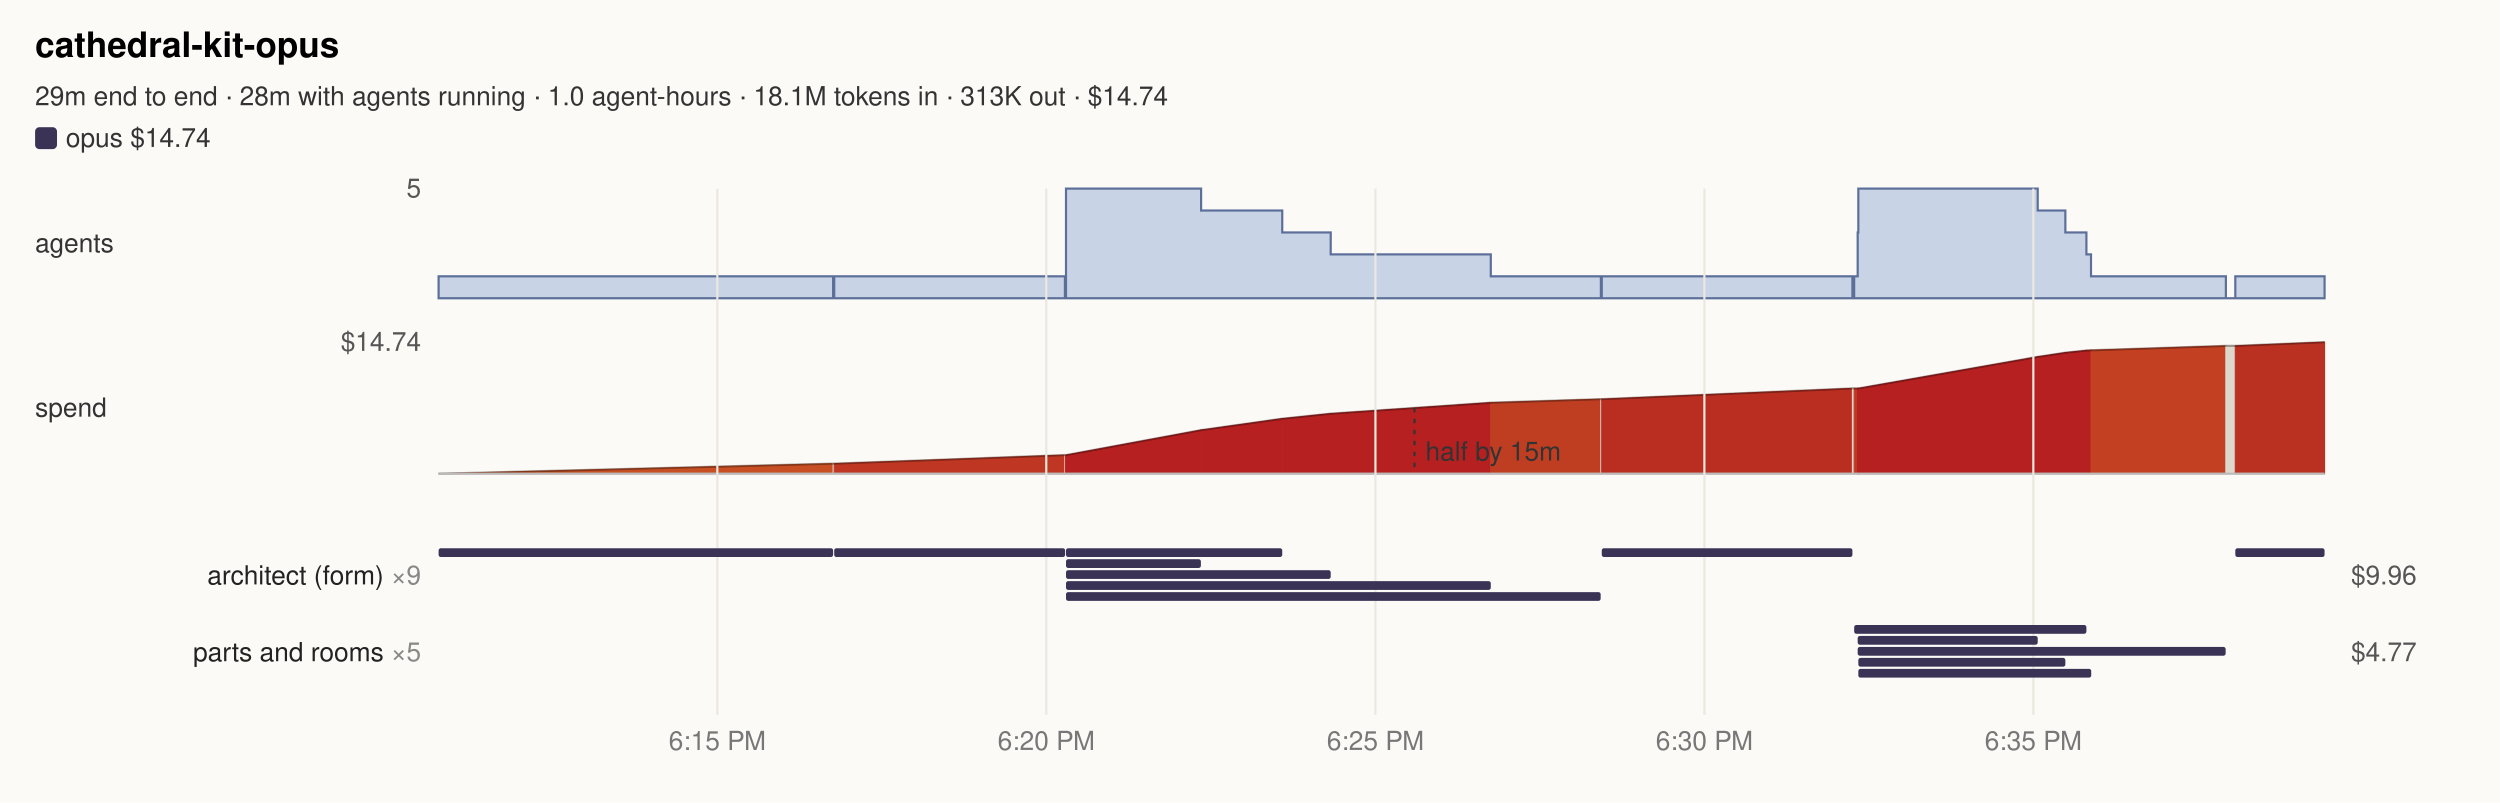
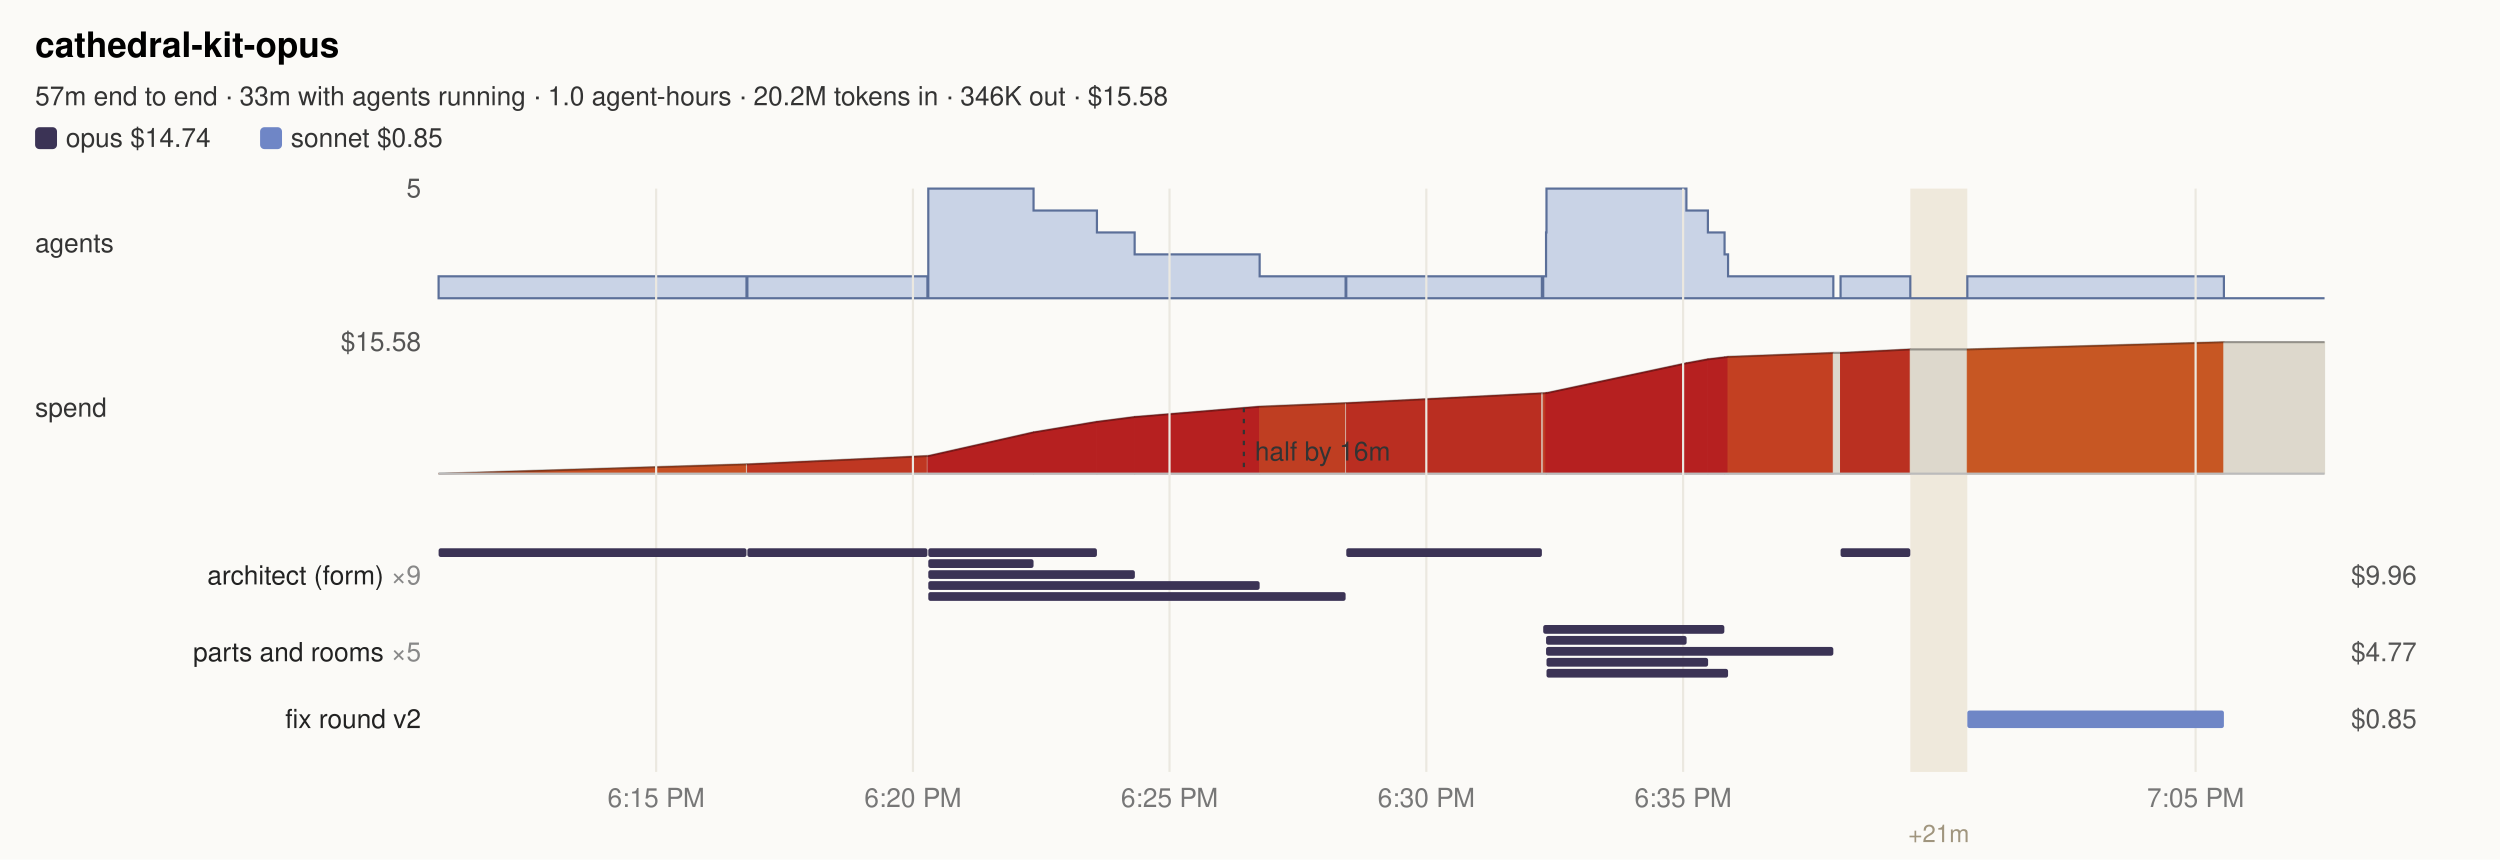
- <svg xmlns="http://www.w3.org/2000/svg" width="1140" height="366" font-family="Helvetica,Arial,sans-serif" font-size="12">
+ <svg xmlns="http://www.w3.org/2000/svg" width="1140" height="392" font-family="Helvetica,Arial,sans-serif" font-size="12">
  <defs>
    <pattern id="idle" width="8" height="8" patternUnits="userSpaceOnUse" patternTransform="rotate(45)">
      <rect width="8" height="8" fill="#f4f0e6" />
      <line x1="0" y1="0" x2="0" y2="8" stroke="#e6dfcd" stroke-width="3" />
    </pattern>
  </defs>
  <rect width="100%" height="100%" fill="#fbfaf7" />
+   <rect x="871.1" y="86" width="26.0" height="266" fill="#efe9dc" />
  <text x="16" y="26" font-size="16" font-weight="bold">cathedral-kit-opus</text>
-   <text x="16" y="48" fill="#333">29m end to end · 28m with agents running · 1.0 agent-hours · 18.1M tokens in · 313K out · $14.74</text>
+   <text x="16" y="48" fill="#333">57m end to end · 33m with agents running · 1.0 agent-hours · 20.2M tokens in · 346K out · $15.58</text>
  <rect x="16" y="58" width="10" height="10" rx="2" fill="#3b3355" />
  <text x="30" y="67" fill="#333">opus $14.74</text>
+   <rect x="118.6" y="58" width="10" height="10" rx="2" fill="#6f86c6" />
+   <text x="132.6" y="67" fill="#333">sonnet $0.85</text>
  <text x="16" y="115" fill="#333">agents</text>
  <text x="192" y="90" text-anchor="end" fill="#555">5</text>
-   <polygon points="200,136 200.0,136.0 200.0,126.0 379.9,126.0 379.9,136.0 380.4,136.0 380.4,126.0 485.6,126.0 485.6,136.0 486.1,136.0 486.1,126.0 486.1,126.0 486.1,116.0 486.1,116.0 486.1,106.0 486.1,106.0 486.1,96.0 486.1,96.0 486.1,86.0 547.7,86.0 547.7,96.0 584.7,96.0 584.7,106.0 606.8,106.0 606.8,116.0 679.8,116.0 679.8,126.0 730.0,126.0 730.0,136.0 730.4,136.0 730.4,126.0 844.7,126.0 844.7,136.0 845.5,136.0 845.5,126.0 847.1,126.0 847.1,116.0 847.1,116.0 847.1,106.0 847.4,106.0 847.4,96.0 847.4,96.0 847.4,86.0 929.2,86.0 929.2,96.0 941.8,96.0 941.8,106.0 951.4,106.0 951.4,116.0 953.5,116.0 953.5,126.0 1015.0,126.0 1015.0,136.0 1019.3,136.0 1019.3,126.0 1060.0,126.0 1060.0,136.0 1060,136" fill="#c9d3e6" stroke="#5b6f99" stroke-width="1" />
-   <polygon points="200.0,216 200.0,216.0 379.9,211.4 379.9,216" fill="hsl(16,70%,46%)" stroke="hsl(16,70%,46%)" stroke-width="0.5" />
-   <polygon points="379.9,216 379.9,211.4 380.4,211.4 380.4,216" fill="#ddd8cc" stroke="#ddd8cc" stroke-width="0.5" />
-   <polygon points="380.4,216 380.4,211.4 485.6,207.5 485.6,216" fill="hsl(8,70%,44%)" stroke="hsl(8,70%,44%)" stroke-width="0.5" />
-   <polygon points="485.6,216 485.6,207.5 486.1,207.5 486.1,216" fill="#ddd8cc" stroke="#ddd8cc" stroke-width="0.5" />
-   <polygon points="486.1,216 486.1,207.5 486.1,207.5 486.1,216" fill="hsl(9,70%,44%)" stroke="hsl(9,70%,44%)" stroke-width="0.5" />
-   <polygon points="486.1,216 486.1,207.5 486.1,207.5 486.1,216" fill="hsl(0,70%,42%)" stroke="hsl(0,70%,42%)" stroke-width="0.5" />
-   <polygon points="486.1,216 486.1,207.5 486.1,207.5 486.1,216" fill="hsl(0,70%,42%)" stroke="hsl(0,70%,42%)" stroke-width="0.5" />
-   <polygon points="486.1,216 486.1,207.5 547.7,196.1 547.7,216" fill="hsl(0,70%,42%)" stroke="hsl(0,70%,42%)" stroke-width="0.5" />
-   <polygon points="547.7,216 547.7,196.1 584.7,190.9 584.7,216" fill="hsl(0,70%,42%)" stroke="hsl(0,70%,42%)" stroke-width="0.5" />
-   <polygon points="584.7,216 584.7,190.9 606.8,188.6 606.8,216" fill="hsl(0,70%,42%)" stroke="hsl(0,70%,42%)" stroke-width="0.5" />
-   <polygon points="606.8,216 606.8,188.6 679.8,183.6 679.8,216" fill="hsl(0,70%,42%)" stroke="hsl(0,70%,42%)" stroke-width="0.5" />
-   <polygon points="679.8,216 679.8,183.6 730.0,182.0 730.0,216" fill="hsl(11,70%,44%)" stroke="hsl(11,70%,44%)" stroke-width="0.5" />
-   <polygon points="730.0,216 730.0,182.0 730.4,182.0 730.4,216" fill="#ddd8cc" stroke="#ddd8cc" stroke-width="0.5" />
-   <polygon points="730.4,216 730.4,182.0 844.7,177.1 844.7,216" fill="hsl(5,70%,43%)" stroke="hsl(5,70%,43%)" stroke-width="0.5" />
-   <polygon points="844.7,216 844.7,177.1 845.5,177.1 845.5,216" fill="#ddd8cc" stroke="#ddd8cc" stroke-width="0.5" />
-   <polygon points="845.5,216 845.5,177.1 847.1,177.1 847.1,216" fill="hsl(9,70%,44%)" stroke="hsl(9,70%,44%)" stroke-width="0.5" />
-   <polygon points="847.1,216 847.1,177.1 847.1,177.1 847.1,216" fill="hsl(0,70%,42%)" stroke="hsl(0,70%,42%)" stroke-width="0.5" />
-   <polygon points="847.1,216 847.1,177.1 847.4,177.1 847.4,216" fill="hsl(0,70%,42%)" stroke="hsl(0,70%,42%)" stroke-width="0.5" />
-   <polygon points="847.4,216 847.4,177.1 847.4,177.1 847.4,216" fill="hsl(0,70%,42%)" stroke="hsl(0,70%,42%)" stroke-width="0.5" />
-   <polygon points="847.4,216 847.4,177.1 929.2,162.7 929.2,216" fill="hsl(0,70%,42%)" stroke="hsl(0,70%,42%)" stroke-width="0.5" />
-   <polygon points="929.2,216 929.2,162.7 941.8,160.8 941.8,216" fill="hsl(0,70%,42%)" stroke="hsl(0,70%,42%)" stroke-width="0.5" />
-   <polygon points="941.8,216 941.8,160.8 951.4,159.8 951.4,216" fill="hsl(0,70%,42%)" stroke="hsl(0,70%,42%)" stroke-width="0.5" />
-   <polygon points="951.4,216 951.4,159.8 953.5,159.7 953.5,216" fill="hsl(0,70%,42%)" stroke="hsl(0,70%,42%)" stroke-width="0.5" />
-   <polygon points="953.5,216 953.5,159.7 1015.0,157.7 1015.0,216" fill="hsl(11,70%,45%)" stroke="hsl(11,70%,45%)" stroke-width="0.5" />
-   <polygon points="1015.0,216 1015.0,157.7 1019.3,157.7 1019.3,216" fill="#ddd8cc" stroke="#ddd8cc" stroke-width="0.5" />
-   <polygon points="1019.3,216 1019.3,157.7 1060.0,156.0 1060.0,216" fill="hsl(6,70%,43%)" stroke="hsl(6,70%,43%)" stroke-width="0.5" />
-   <polyline points="200.0,216.0 379.9,211.4 379.9,211.4 380.4,211.4 380.4,211.4 485.6,207.5 485.6,207.5 486.1,207.5 486.1,207.5 486.1,207.5 486.1,207.5 486.1,207.5 486.1,207.5 486.1,207.5 486.1,207.5 547.7,196.1 547.7,196.1 584.7,190.9 584.7,190.9 606.8,188.6 606.8,188.6 679.8,183.6 679.8,183.6 730.0,182.0 730.0,182.0 730.4,182.0 730.4,182.0 844.7,177.1 844.7,177.1 845.5,177.1 845.5,177.1 847.1,177.1 847.1,177.1 847.1,177.1 847.1,177.1 847.4,177.1 847.4,177.1 847.4,177.1 847.4,177.1 929.2,162.7 929.2,162.7 941.8,160.8 941.8,160.8 951.4,159.8 951.4,159.8 953.5,159.7 953.5,159.7 1015.0,157.7 1015.0,157.7 1019.3,157.7 1019.3,157.7 1060.0,156.0" fill="none" stroke="#0005" stroke-width="1" />
+   <polygon points="200,136 200.0,136.0 200.0,126.0 340.4,126.0 340.4,136.0 340.8,136.0 340.8,126.0 422.9,126.0 422.9,136.0 423.3,136.0 423.3,126.0 423.3,126.0 423.3,116.0 423.3,116.0 423.3,106.0 423.3,106.0 423.3,96.0 423.3,96.0 423.3,86.0 471.3,86.0 471.3,96.0 500.2,96.0 500.2,106.0 517.4,106.0 517.4,116.0 574.4,116.0 574.4,126.0 613.6,126.0 613.6,136.0 613.9,136.0 613.9,126.0 703.1,126.0 703.1,136.0 703.7,136.0 703.7,126.0 705.0,126.0 705.0,116.0 705.0,116.0 705.0,106.0 705.2,106.0 705.2,96.0 705.2,96.0 705.2,86.0 769.0,86.0 769.0,96.0 778.8,96.0 778.8,106.0 786.4,106.0 786.4,116.0 788.0,116.0 788.0,126.0 836.0,126.0 836.0,136.0 839.3,136.0 839.3,126.0 871.1,126.0 871.1,136.0 897.1,136.0 897.1,126.0 1014.1,126.0 1014.1,136.0 1060,136" fill="#c9d3e6" stroke="#5b6f99" stroke-width="1" />
+   <polygon points="200.0,216 200.0,216.0 340.4,211.7 340.4,216" fill="hsl(16,70%,46%)" stroke="hsl(16,70%,46%)" stroke-width="0.5" />
+   <polygon points="340.4,216 340.4,211.7 340.8,211.7 340.8,216" fill="#ddd8cc" stroke="#ddd8cc" stroke-width="0.5" />
+   <polygon points="340.8,216 340.8,211.7 422.9,207.9 422.9,216" fill="hsl(8,70%,44%)" stroke="hsl(8,70%,44%)" stroke-width="0.5" />
+   <polygon points="422.9,216 422.9,207.9 423.3,207.9 423.3,216" fill="#ddd8cc" stroke="#ddd8cc" stroke-width="0.5" />
+   <polygon points="423.3,216 423.3,207.9 423.3,207.9 423.3,216" fill="hsl(9,70%,44%)" stroke="hsl(9,70%,44%)" stroke-width="0.5" />
+   <polygon points="423.3,216 423.3,207.9 423.3,207.9 423.3,216" fill="hsl(0,70%,42%)" stroke="hsl(0,70%,42%)" stroke-width="0.5" />
+   <polygon points="423.3,216 423.3,207.9 423.3,207.9 423.3,216" fill="hsl(0,70%,42%)" stroke="hsl(0,70%,42%)" stroke-width="0.5" />
+   <polygon points="423.3,216 423.3,207.9 471.3,197.1 471.3,216" fill="hsl(0,70%,42%)" stroke="hsl(0,70%,42%)" stroke-width="0.5" />
+   <polygon points="471.3,216 471.3,197.1 500.2,192.3 500.2,216" fill="hsl(0,70%,42%)" stroke="hsl(0,70%,42%)" stroke-width="0.5" />
+   <polygon points="500.2,216 500.2,192.3 517.4,190.1 517.4,216" fill="hsl(0,70%,42%)" stroke="hsl(0,70%,42%)" stroke-width="0.5" />
+   <polygon points="517.4,216 517.4,190.1 574.4,185.4 574.4,216" fill="hsl(0,70%,42%)" stroke="hsl(0,70%,42%)" stroke-width="0.5" />
+   <polygon points="574.4,216 574.4,185.4 613.6,183.8 613.6,216" fill="hsl(11,70%,44%)" stroke="hsl(11,70%,44%)" stroke-width="0.5" />
+   <polygon points="613.6,216 613.6,183.8 613.9,183.8 613.9,216" fill="#ddd8cc" stroke="#ddd8cc" stroke-width="0.5" />
+   <polygon points="613.9,216 613.9,183.8 703.1,179.3 703.1,216" fill="hsl(5,70%,43%)" stroke="hsl(5,70%,43%)" stroke-width="0.5" />
+   <polygon points="703.1,216 703.1,179.3 703.7,179.3 703.7,216" fill="#ddd8cc" stroke="#ddd8cc" stroke-width="0.5" />
+   <polygon points="703.7,216 703.7,179.3 705.0,179.2 705.0,216" fill="hsl(9,70%,44%)" stroke="hsl(9,70%,44%)" stroke-width="0.5" />
+   <polygon points="705.0,216 705.0,179.2 705.0,179.2 705.0,216" fill="hsl(0,70%,42%)" stroke="hsl(0,70%,42%)" stroke-width="0.5" />
+   <polygon points="705.0,216 705.0,179.2 705.2,179.2 705.2,216" fill="hsl(0,70%,42%)" stroke="hsl(0,70%,42%)" stroke-width="0.5" />
+   <polygon points="705.2,216 705.2,179.2 705.2,179.2 705.2,216" fill="hsl(0,70%,42%)" stroke="hsl(0,70%,42%)" stroke-width="0.5" />
+   <polygon points="705.2,216 705.2,179.2 769.0,165.6 769.0,216" fill="hsl(0,70%,42%)" stroke="hsl(0,70%,42%)" stroke-width="0.5" />
+   <polygon points="769.0,216 769.0,165.6 778.8,163.8 778.8,216" fill="hsl(0,70%,42%)" stroke="hsl(0,70%,42%)" stroke-width="0.5" />
+   <polygon points="778.8,216 778.8,163.8 786.4,162.9 786.4,216" fill="hsl(0,70%,42%)" stroke="hsl(0,70%,42%)" stroke-width="0.5" />
+   <polygon points="786.4,216 786.4,162.9 788.0,162.7 788.0,216" fill="hsl(0,70%,42%)" stroke="hsl(0,70%,42%)" stroke-width="0.5" />
+   <polygon points="788.0,216 788.0,162.7 836.0,160.9 836.0,216" fill="hsl(11,70%,45%)" stroke="hsl(11,70%,45%)" stroke-width="0.5" />
+   <polygon points="836.0,216 836.0,160.9 839.3,160.9 839.3,216" fill="#ddd8cc" stroke="#ddd8cc" stroke-width="0.5" />
+   <polygon points="839.3,216 839.3,160.9 871.1,159.3 871.1,216" fill="hsl(6,70%,43%)" stroke="hsl(6,70%,43%)" stroke-width="0.5" />
+   <polygon points="871.1,216 871.1,159.3 897.1,159.3 897.1,216" fill="#ddd8cc" stroke="#ddd8cc" stroke-width="0.5" />
+   <polygon points="897.1,216 897.1,159.3 1014.1,156.0 1014.1,216" fill="hsl(19,70%,46%)" stroke="hsl(19,70%,46%)" stroke-width="0.5" />
+   <polygon points="1014.1,216 1014.1,156.0 1060.0,156.0 1060.0,216" fill="#ddd8cc" stroke="#ddd8cc" stroke-width="0.5" />
+   <polyline points="200.0,216.0 340.4,211.7 340.4,211.7 340.8,211.7 340.8,211.7 422.9,207.9 422.9,207.9 423.3,207.9 423.3,207.9 423.3,207.9 423.3,207.9 423.3,207.9 423.3,207.9 423.3,207.9 423.3,207.9 471.3,197.1 471.3,197.1 500.2,192.3 500.2,192.3 517.4,190.1 517.4,190.1 574.4,185.4 574.4,185.4 613.6,183.8 613.6,183.8 613.9,183.8 613.9,183.8 703.1,179.3 703.1,179.3 703.7,179.3 703.7,179.3 705.0,179.2 705.0,179.2 705.0,179.2 705.0,179.2 705.2,179.2 705.2,179.2 705.2,179.2 705.2,179.2 769.0,165.6 769.0,165.6 778.8,163.8 778.8,163.8 786.4,162.9 786.4,162.9 788.0,162.7 788.0,162.7 836.0,160.9 836.0,160.9 839.3,160.9 839.3,160.9 871.1,159.3 871.1,159.3 897.1,159.3 897.1,159.3 1014.1,156.0 1014.1,156.0 1060.0,156.0" fill="none" stroke="#0005" stroke-width="1" />
  <line x1="200" y1="216" x2="1060" y2="216" stroke="#bbb" />
-   <text x="192" y="160" text-anchor="end" fill="#555">$14.74</text>
+   <text x="192" y="160" text-anchor="end" fill="#555">$15.58</text>
  <text x="16" y="190" fill="#333">spend</text>
-   <line x1="645.0" y1="186" x2="645.0" y2="216" stroke="#333" stroke-dasharray="2 3" />
-   <text x="650.0" y="210" fill="#333">half by 15m</text>
-   <line x1="327.1" y1="86" x2="327.1" y2="326" stroke="#ebe8e0" />
-   <text x="327.1" y="342" text-anchor="middle" fill="#777">6:15 PM</text>
-   <line x1="477.1" y1="86" x2="477.1" y2="326" stroke="#ebe8e0" />
-   <text x="477.1" y="342" text-anchor="middle" fill="#777">6:20 PM</text>
-   <line x1="627.2" y1="86" x2="627.2" y2="326" stroke="#ebe8e0" />
-   <text x="627.2" y="342" text-anchor="middle" fill="#777">6:25 PM</text>
-   <line x1="777.2" y1="86" x2="777.2" y2="326" stroke="#ebe8e0" />
-   <text x="777.2" y="342" text-anchor="middle" fill="#777">6:30 PM</text>
-   <line x1="927.2" y1="86" x2="927.2" y2="326" stroke="#ebe8e0" />
-   <text x="927.2" y="342" text-anchor="middle" fill="#777">6:35 PM</text>
+   <line x1="567.2" y1="186" x2="567.2" y2="216" stroke="#333" stroke-dasharray="2 3" />
+   <text x="572.2" y="210" fill="#333">half by 16m</text>
+   <line x1="299.2" y1="86" x2="299.2" y2="352" stroke="#ebe8e0" />
+   <text x="299.2" y="368" text-anchor="middle" fill="#777">6:15 PM</text>
+   <line x1="416.3" y1="86" x2="416.3" y2="352" stroke="#ebe8e0" />
+   <text x="416.3" y="368" text-anchor="middle" fill="#777">6:20 PM</text>
+   <line x1="533.3" y1="86" x2="533.3" y2="352" stroke="#ebe8e0" />
+   <text x="533.3" y="368" text-anchor="middle" fill="#777">6:25 PM</text>
+   <line x1="650.4" y1="86" x2="650.4" y2="352" stroke="#ebe8e0" />
+   <text x="650.4" y="368" text-anchor="middle" fill="#777">6:30 PM</text>
+   <line x1="767.5" y1="86" x2="767.5" y2="352" stroke="#ebe8e0" />
+   <text x="767.5" y="368" text-anchor="middle" fill="#777">6:35 PM</text>
+   <line x1="1001.2" y1="86" x2="1001.2" y2="352" stroke="#ebe8e0" />
+   <text x="1001.2" y="368" text-anchor="middle" fill="#777">7:05 PM</text>
+   <text x="884.1" y="384" text-anchor="middle" fill="#a0957e" font-size="11">+21m</text>
  <text x="192" y="266.5" text-anchor="end" fill="#222">architect (form) <tspan fill="#888">×9</tspan>
  </text>
-   <rect x="200.0" y="250.0" width="179.9" height="4" rx="1" fill="#3b3355" />
-   <rect x="380.4" y="250.0" width="105.3" height="4" rx="1" fill="#3b3355" />
-   <rect x="486.1" y="250.0" width="98.6" height="4" rx="1" fill="#3b3355" />
-   <rect x="486.1" y="255.0" width="61.5" height="4" rx="1" fill="#3b3355" />
-   <rect x="486.1" y="260.0" width="120.7" height="4" rx="1" fill="#3b3355" />
-   <rect x="486.1" y="265.0" width="193.7" height="4" rx="1" fill="#3b3355" />
-   <rect x="486.1" y="270.0" width="243.8" height="4" rx="1" fill="#3b3355" />
-   <rect x="730.4" y="250.0" width="114.3" height="4" rx="1" fill="#3b3355" />
-   <rect x="1019.3" y="250.0" width="40.7" height="4" rx="1" fill="#3b3355" />
+   <rect x="200.0" y="250.0" width="140.4" height="4" rx="1" fill="#3b3355" />
+   <rect x="340.8" y="250.0" width="82.1" height="4" rx="1" fill="#3b3355" />
+   <rect x="423.3" y="250.0" width="76.9" height="4" rx="1" fill="#3b3355" />
+   <rect x="423.3" y="255.0" width="48.0" height="4" rx="1" fill="#3b3355" />
+   <rect x="423.3" y="260.0" width="94.2" height="4" rx="1" fill="#3b3355" />
+   <rect x="423.3" y="265.0" width="151.1" height="4" rx="1" fill="#3b3355" />
+   <rect x="423.3" y="270.0" width="190.3" height="4" rx="1" fill="#3b3355" />
+   <rect x="613.9" y="250.0" width="89.2" height="4" rx="1" fill="#3b3355" />
+   <rect x="839.3" y="250.0" width="31.8" height="4" rx="1" fill="#3b3355" />
  <text x="1072" y="266.5" fill="#555">$9.96</text>
  <text x="192" y="301.5" text-anchor="end" fill="#222">parts and rooms <tspan fill="#888">×5</tspan>
  </text>
-   <rect x="845.5" y="285.0" width="105.9" height="4" rx="1" fill="#3b3355" />
-   <rect x="847.1" y="290.0" width="82.1" height="4" rx="1" fill="#3b3355" />
-   <rect x="847.1" y="295.0" width="167.8" height="4" rx="1" fill="#3b3355" />
-   <rect x="847.4" y="300.0" width="94.4" height="4" rx="1" fill="#3b3355" />
-   <rect x="847.4" y="305.0" width="106.2" height="4" rx="1" fill="#3b3355" />
+   <rect x="703.7" y="285.0" width="82.6" height="4" rx="1" fill="#3b3355" />
+   <rect x="705.0" y="290.0" width="64.1" height="4" rx="1" fill="#3b3355" />
+   <rect x="705.0" y="295.0" width="131.0" height="4" rx="1" fill="#3b3355" />
+   <rect x="705.2" y="300.0" width="73.7" height="4" rx="1" fill="#3b3355" />
+   <rect x="705.2" y="305.0" width="82.8" height="4" rx="1" fill="#3b3355" />
  <text x="1072" y="301.5" fill="#555">$4.77</text>
+   <text x="192" y="332" text-anchor="end" fill="#222">fix round v2</text>
+   <rect x="897.1" y="324.0" width="117.0" height="8" rx="1" fill="#6f86c6" />
+   <text x="1072" y="332" fill="#555">$0.85</text>
</svg>
